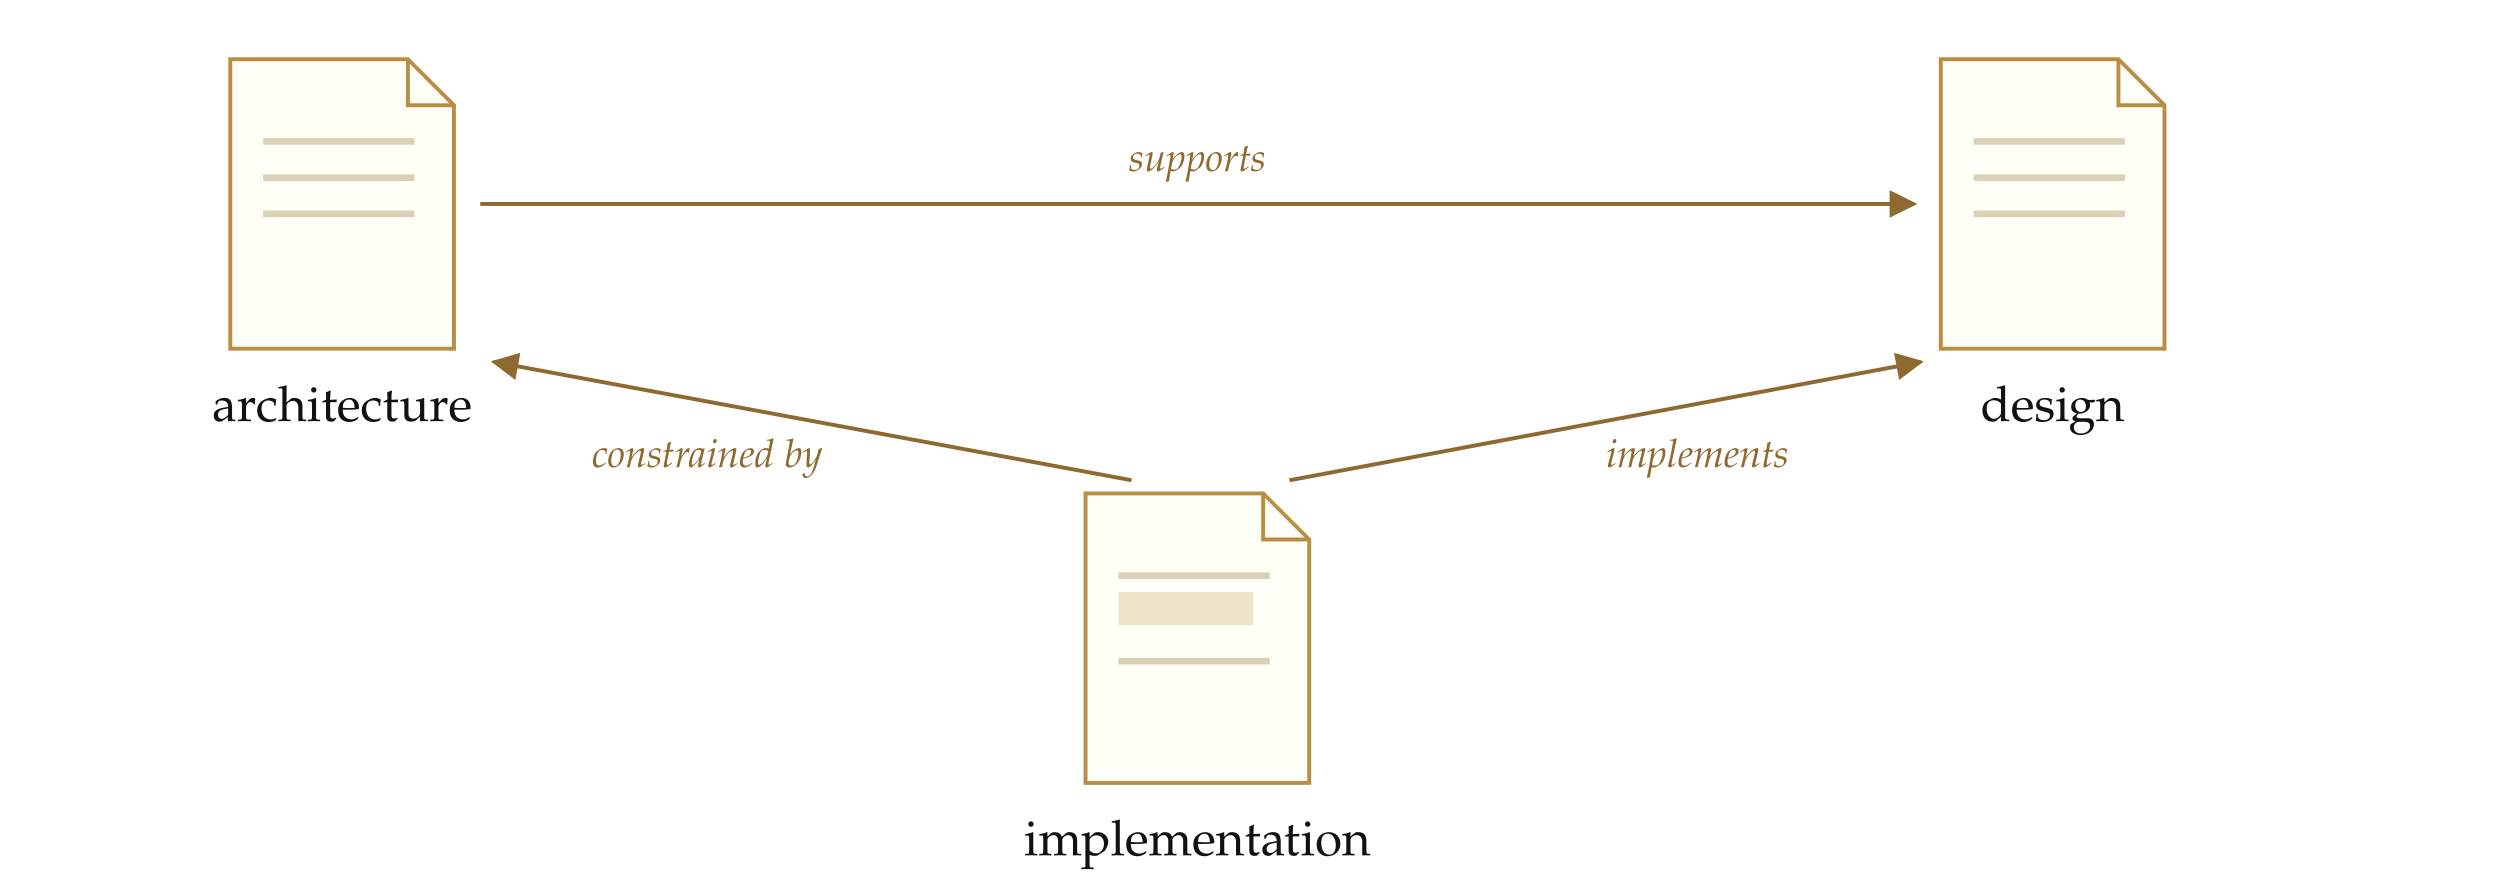
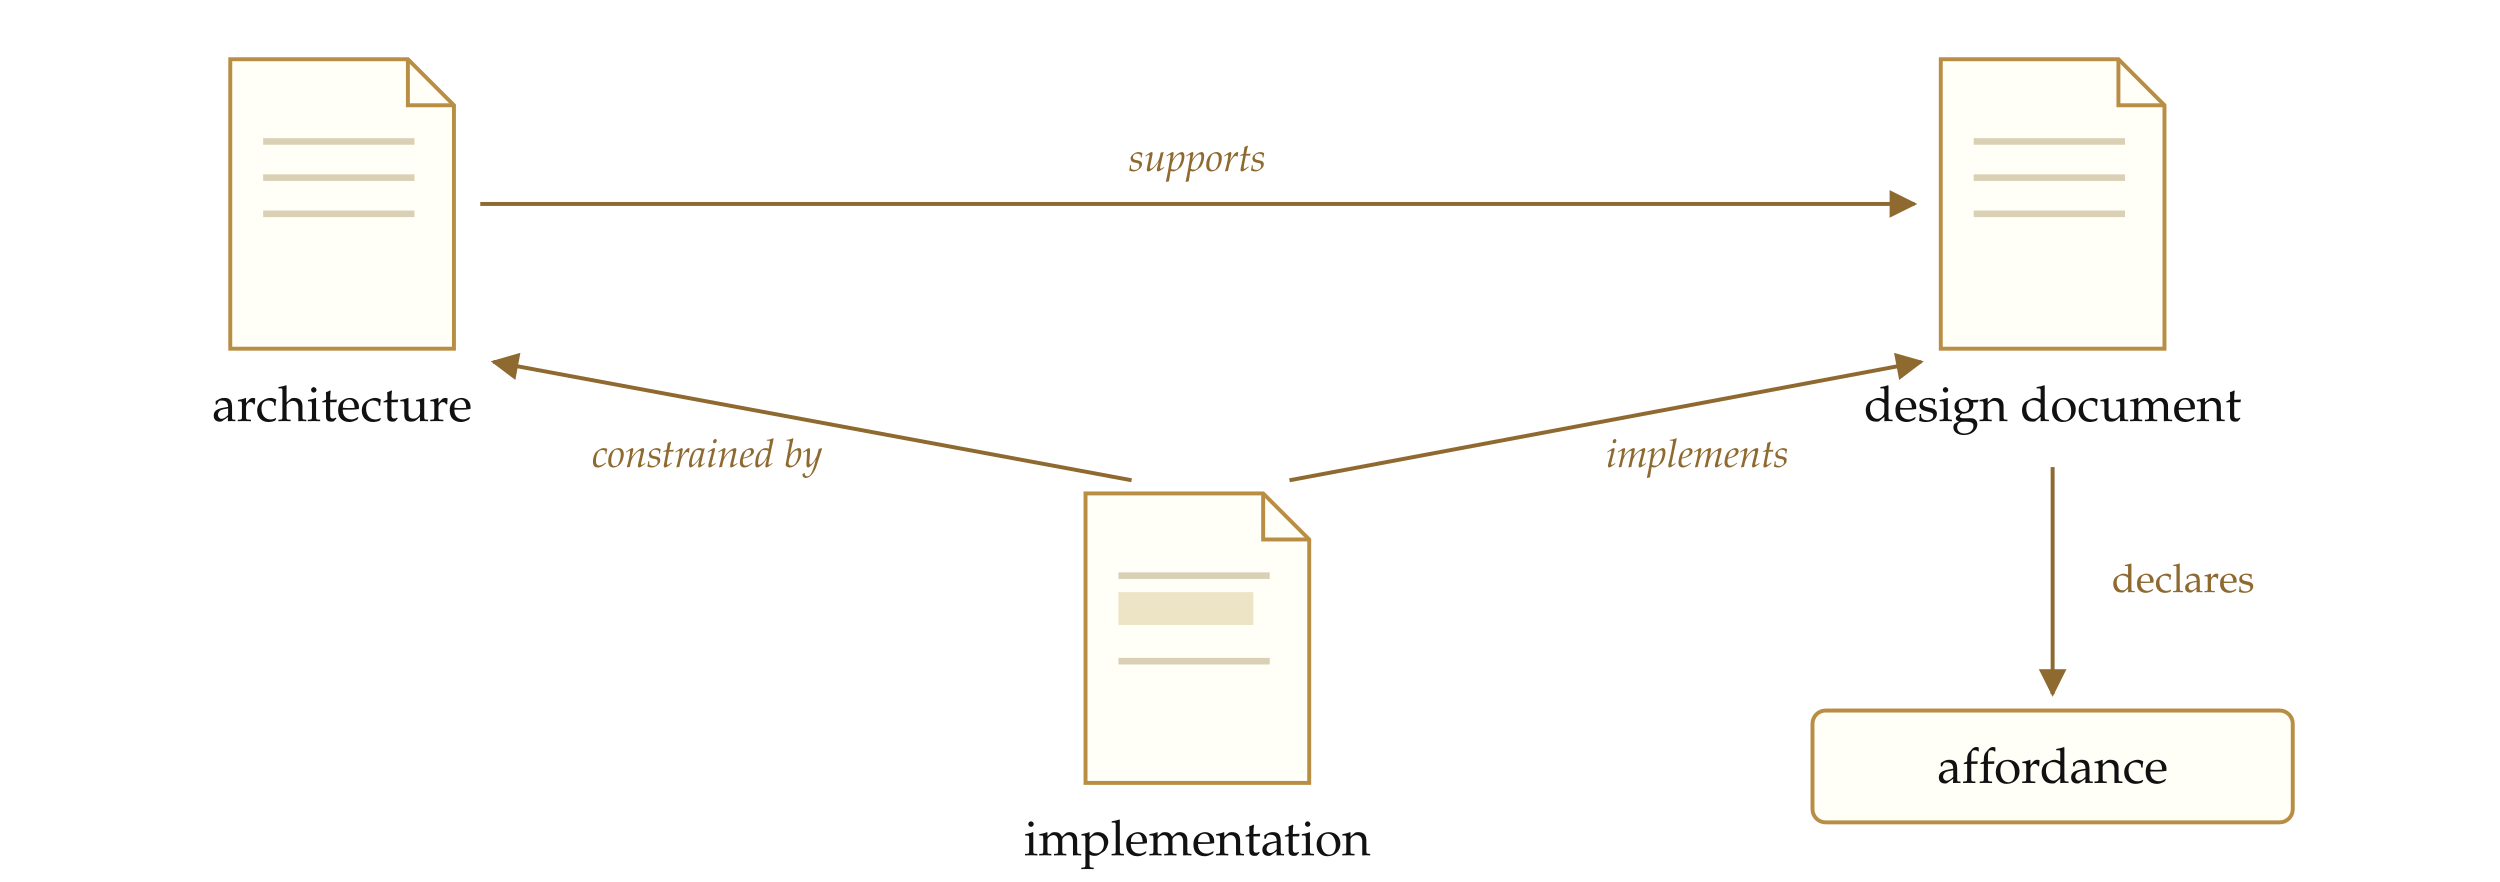
- <svg xmlns="http://www.w3.org/2000/svg" viewBox="0 0 760 268" width="760" height="268" role="img" aria-label="an implementation is constrained by an architecture and implements a design; architecture supports design">
+ <svg xmlns="http://www.w3.org/2000/svg" viewBox="0 0 760 268" width="760" height="268" role="img" aria-label="an implementation is constrained by an architecture and implements a design; architecture supports design; the design document declares an affordance">
  <defs>
    <marker id="a" viewBox="0 0 10 10" refX="9" refY="5" markerWidth="7" markerHeight="7" orient="auto-start-reverse">
      <path d="M0,0 L10,5 L0,10 z" fill="#8e6a30" />
    </marker>
  </defs>
  <g font-family="Georgia,'Palatino Linotype',Palatino,serif">
    <path d="M70,18 h54 l14,14 v74 h-68 z" fill="#fffff8" stroke="#b88e44" stroke-width="1.2" />
    <path d="M124,18 v14 h14" fill="none" stroke="#b88e44" stroke-width="1.2" />
    <line x1="80" y1="43" x2="126" y2="43" stroke="#d9d0b6" stroke-width="2" />
    <line x1="80" y1="54" x2="126" y2="54" stroke="#d9d0b6" stroke-width="2" />
    <line x1="80" y1="65" x2="126" y2="65" stroke="#d9d0b6" stroke-width="2" />
    <text x="104" y="128" text-anchor="middle" font-size="15" fill="#111111">architecture</text>
    <path d="M590,18 h54 l14,14 v74 h-68 z" fill="#fffff8" stroke="#b88e44" stroke-width="1.2" />
    <path d="M644,18 v14 h14" fill="none" stroke="#b88e44" stroke-width="1.2" />
    <line x1="600" y1="43" x2="646" y2="43" stroke="#d9d0b6" stroke-width="2" />
    <line x1="600" y1="54" x2="646" y2="54" stroke="#d9d0b6" stroke-width="2" />
    <line x1="600" y1="65" x2="646" y2="65" stroke="#d9d0b6" stroke-width="2" />
-     <text x="624" y="128" text-anchor="middle" font-size="15" fill="#111111">design</text>
+     <text x="624" y="128" text-anchor="middle" font-size="15" fill="#111111">design document</text>
    <path d="M330,150 h54 l14,14 v74 h-68 z" fill="#fffff8" stroke="#b88e44" stroke-width="1.2" />
    <path d="M384,150 v14 h14" fill="none" stroke="#b88e44" stroke-width="1.2" />
    <line x1="340" y1="175" x2="386" y2="175" stroke="#d9d0b6" stroke-width="2" />
    <rect x="340" y="180" width="41" height="10" fill="#ede4c6" />
    <line x1="340" y1="201" x2="386" y2="201" stroke="#d9d0b6" stroke-width="2" />
    <text x="364" y="260" text-anchor="middle" font-size="15" fill="#111111">implementation</text>
    <line x1="146" y1="62" x2="582" y2="62" stroke="#8e6a30" stroke-width="1.2" marker-end="url(#a)" />
    <text x="364" y="52" text-anchor="middle" font-size="12" fill="#8e6a30" font-style="italic">supports</text>
    <line x1="344" y1="146" x2="150" y2="110" stroke="#8e6a30" stroke-width="1.2" marker-end="url(#a)" />
    <text x="215" y="142" text-anchor="middle" font-size="12" fill="#8e6a30" font-style="italic">constrained by</text>
    <line x1="392" y1="146" x2="584" y2="110" stroke="#8e6a30" stroke-width="1.2" marker-end="url(#a)" />
    <text x="516" y="142" text-anchor="middle" font-size="12" fill="#8e6a30" font-style="italic">implements</text>
+     <line x1="624" y1="142" x2="624" y2="211" stroke="#8e6a30" stroke-width="1.2" marker-end="url(#a)" />
+     <text x="642" y="180" font-size="12" fill="#8e6a30">declares</text>
+     <rect x="551" y="216" width="146" height="34" rx="4" fill="#fffff8" stroke="#b88e44" stroke-width="1.2" />
+     <text x="624" y="238" text-anchor="middle" font-size="15" fill="#111111">affordance</text>
  </g>
</svg>
